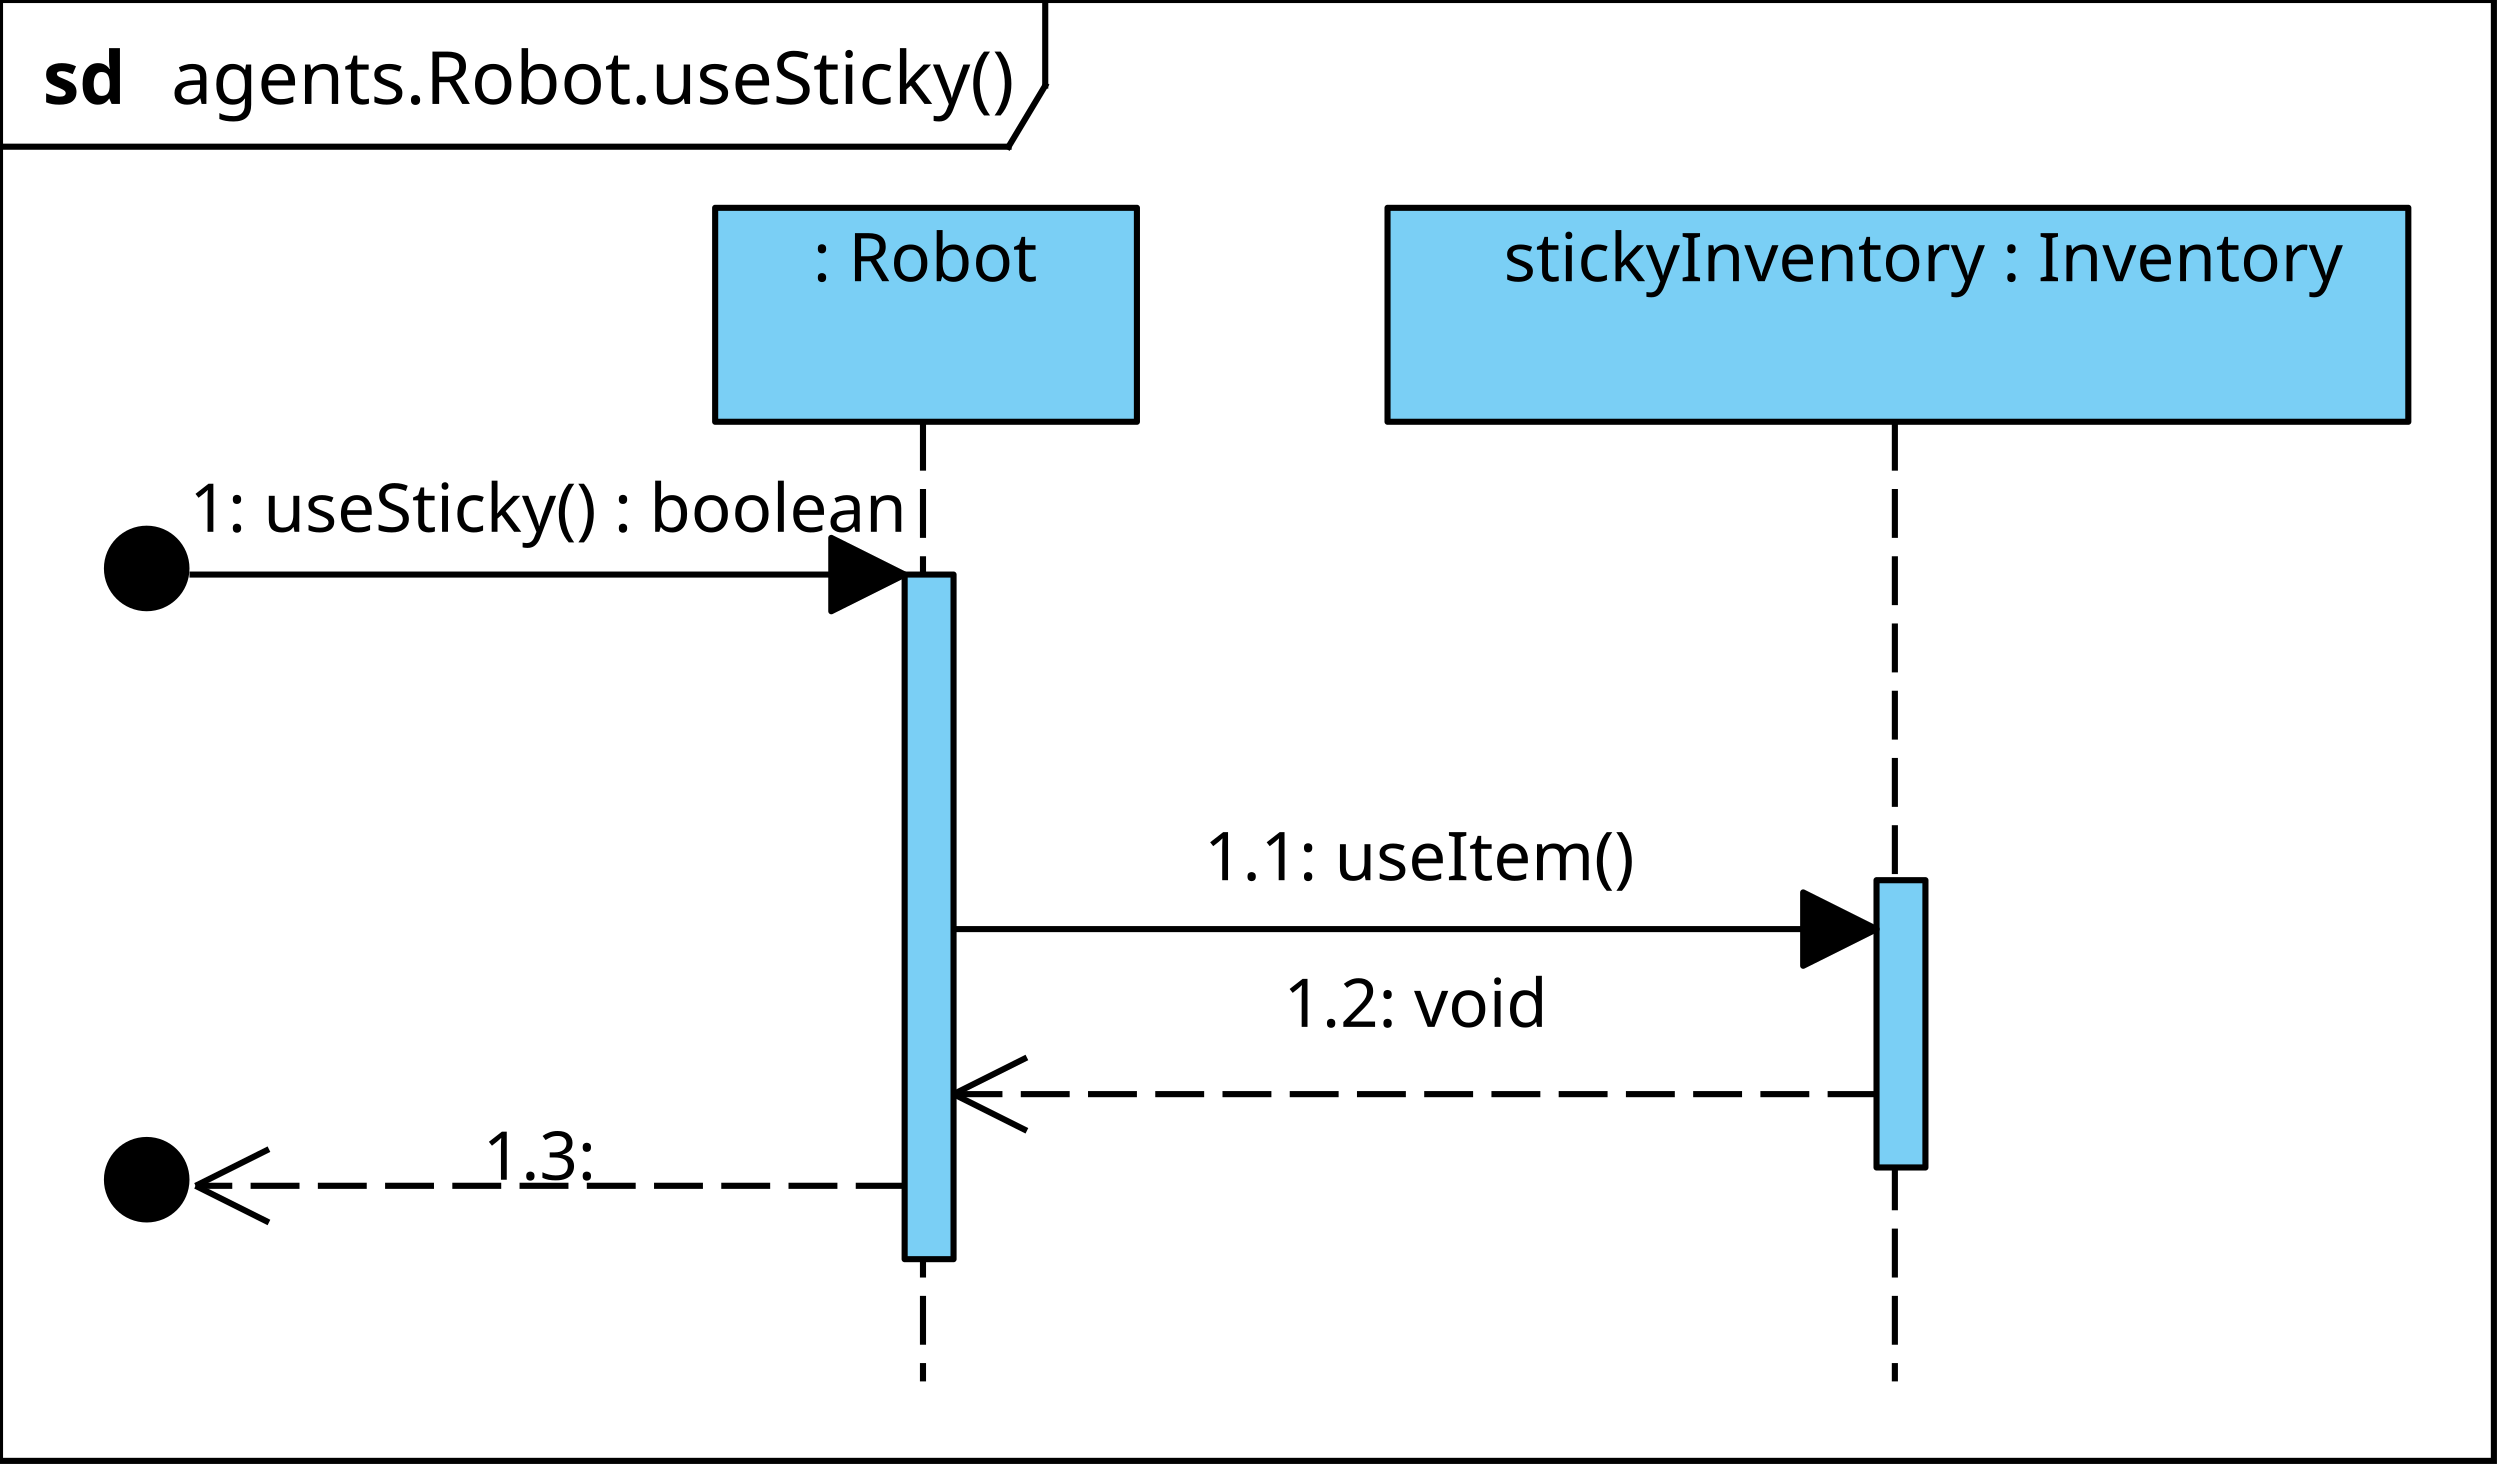
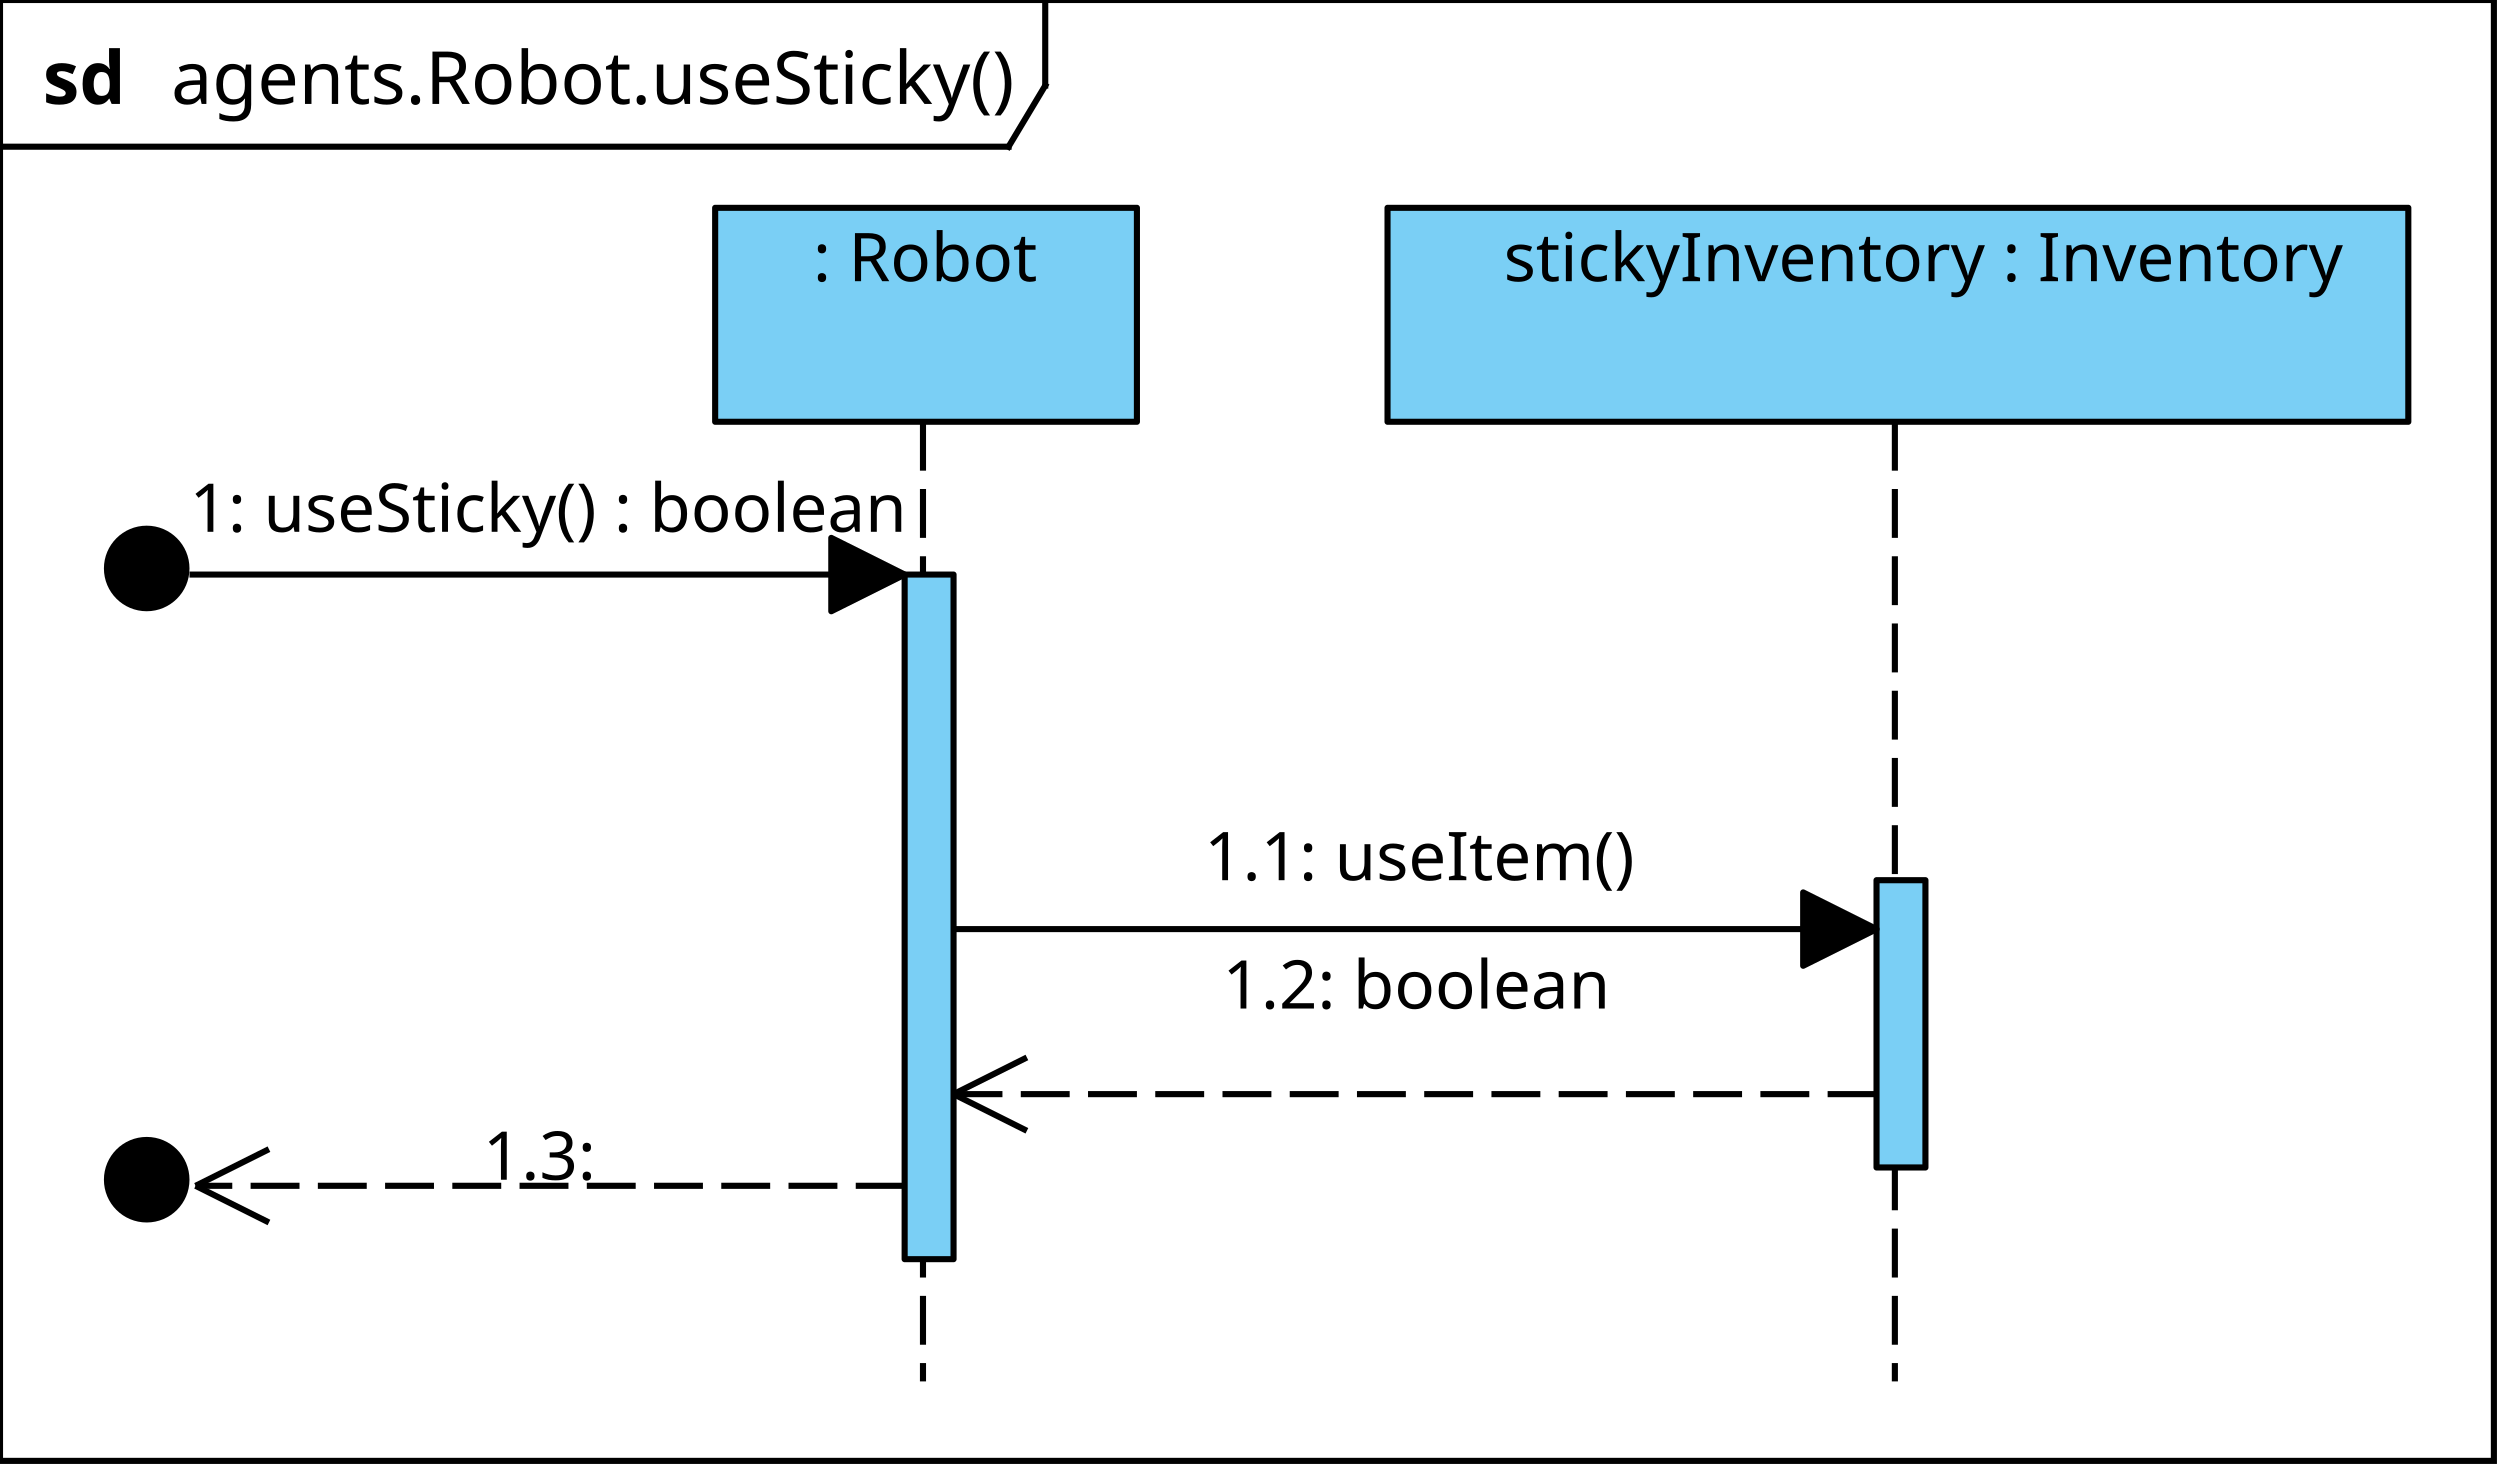
<svg xmlns="http://www.w3.org/2000/svg" fill-opacity="0" color-rendering="auto" color-interpolation="auto" stroke="rgb(0,0,0)" text-rendering="auto" stroke-linecap="square" width="409" stroke-miterlimit="10" stroke-opacity="0" shape-rendering="auto" fill="rgb(0,0,0)" stroke-dasharray="none" font-weight="normal" stroke-width="1" height="240" font-family="'Dialog'" font-style="normal" stroke-linejoin="miter" font-size="12" stroke-dashoffset="0" image-rendering="auto">
  <defs id="genericDefs" />
  <g>
    <defs id="defs1">
      <clipPath clipPathUnits="userSpaceOnUse" id="clipPath1">
        <path d="M-7 -7 L81 -7 L81 203 L-7 203 L-7 -7 Z" />
      </clipPath>
      <clipPath clipPathUnits="userSpaceOnUse" id="clipPath2">
        <path d="M-7 -7 L26 -7 L26 31 L-7 31 L-7 -7 Z" />
      </clipPath>
      <clipPath clipPathUnits="userSpaceOnUse" id="clipPath3">
        <path d="M-7 -7 L19 -7 L19 123 L-7 123 L-7 -7 Z" />
      </clipPath>
      <clipPath clipPathUnits="userSpaceOnUse" id="clipPath4">
        <path d="M-7 -7 L179 -7 L179 203 L-7 203 L-7 -7 Z" />
      </clipPath>
      <clipPath clipPathUnits="userSpaceOnUse" id="clipPath5">
        <path d="M-7 -7 L19 -7 L19 58 L-7 58 L-7 -7 Z" />
      </clipPath>
      <clipPath clipPathUnits="userSpaceOnUse" id="clipPath6">
        <path d="M-168 -15 L336 -15 L336 30 L-168 30 L-168 -15 Z" />
      </clipPath>
      <clipPath clipPathUnits="userSpaceOnUse" id="clipPath7">
        <path d="M-70 -15 L140 -15 L140 30 L-70 30 L-70 -15 Z" />
      </clipPath>
      <clipPath clipPathUnits="userSpaceOnUse" id="clipPath8">
        <path d="M0 0 L255 0 L255 104 L0 104 L0 0 Z" />
      </clipPath>
      <clipPath clipPathUnits="userSpaceOnUse" id="clipPath9">
        <path d="M0 0 L221 0 L221 104 L0 104 L0 0 Z" />
      </clipPath>
      <clipPath clipPathUnits="userSpaceOnUse" id="clipPath10">
        <path d="M0 0 L220 0 L220 104 L0 104 L0 0 Z" />
      </clipPath>
      <clipPath clipPathUnits="userSpaceOnUse" id="clipPath11">
-         <path d="M-62 -15 L124 -15 L124 30 L-62 30 L-62 -15 Z" />
+         <path d="M-81 -15 L162 -15 L162 30 L-81 30 L-81 -15 Z" />
      </clipPath>
      <clipPath clipPathUnits="userSpaceOnUse" id="clipPath12">
        <path d="M-42 -15 L84 -15 L84 30 L-42 30 L-42 -15 Z" />
      </clipPath>
      <clipPath clipPathUnits="userSpaceOnUse" id="clipPath13">
        <path d="M-154 -14 L308 -14 L308 28 L-154 28 L-154 -14 Z" />
      </clipPath>
      <clipPath clipPathUnits="userSpaceOnUse" id="clipPath14">
        <path d="M-88 -15 L176 -15 L176 30 L-88 30 L-88 -15 Z" />
      </clipPath>
    </defs>
    <g fill="white" text-rendering="geometricPrecision" fill-opacity="1" stroke-opacity="1" stroke="white">
      <rect x="0" width="409" height="240" y="0" stroke="none" />
      <rect x="13" y="38" transform="translate(-13,-38)" fill="none" width="408" height="239" stroke="black" />
      <text x="20" y="55" transform="translate(-13,-38)" fill="black" stroke="none" font-weight="bold" xml:space="preserve">sd</text>
      <text fill="black" x="41" xml:space="preserve" y="55" transform="translate(-13,-38)" stroke="none">agents.Robot.useSticky()</text>
      <line transform="translate(-13,-38)" fill="none" x1="13" x2="178" y1="62" y2="62" stroke="black" />
      <line transform="translate(-13,-38)" fill="none" x1="184" x2="184" y1="38" y2="52" stroke="black" />
      <line transform="translate(-13,-38)" fill="none" x1="184" x2="178" y1="52" y2="62" stroke="black" />
    </g>
    <g font-size="11" transform="translate(117,34)" fill-opacity="1" fill="rgb(122,207,245)" text-rendering="geometricPrecision" font-family="sans-serif" stroke="rgb(122,207,245)" stroke-opacity="1">
      <rect x="0" width="69" height="35" y="0" clip-path="url(#clipPath1)" stroke="none" />
    </g>
    <g font-size="11" stroke-linecap="butt" transform="translate(117,34)" fill-opacity="1" fill="black" text-rendering="geometricPrecision" font-family="sans-serif" stroke-linejoin="round" stroke="black" stroke-opacity="1" stroke-miterlimit="0">
      <rect fill="none" x="0" width="69" height="35" y="0" clip-path="url(#clipPath1)" />
      <line clip-path="url(#clipPath1)" fill="none" x1="34" x2="34" y1="35" stroke-linejoin="bevel" y2="192" stroke-dasharray="8,3" />
    </g>
    <g font-size="11" transform="translate(17,84)" fill-opacity="1" fill="black" text-rendering="geometricPrecision" font-family="sans-serif" stroke="black" stroke-opacity="1">
      <circle r="7" clip-path="url(#clipPath2)" cx="7" cy="9" stroke="none" />
    </g>
    <g font-size="11" transform="translate(148,94)" fill-opacity="1" fill="rgb(122,207,245)" text-rendering="geometricPrecision" font-family="sans-serif" stroke="rgb(122,207,245)" stroke-opacity="1">
      <rect x="0" width="8" height="112" y="0" clip-path="url(#clipPath3)" stroke="none" />
    </g>
    <g font-size="11" stroke-linecap="butt" transform="translate(148,94)" fill-opacity="1" fill="black" text-rendering="geometricPrecision" font-family="sans-serif" stroke-linejoin="round" stroke="black" stroke-opacity="1" stroke-miterlimit="0">
      <rect fill="none" x="0" width="8" height="112" y="0" clip-path="url(#clipPath3)" />
    </g>
    <g font-size="11" transform="translate(227,34)" fill-opacity="1" fill="rgb(122,207,245)" text-rendering="geometricPrecision" font-family="sans-serif" stroke="rgb(122,207,245)" stroke-opacity="1">
      <rect x="0" width="167" height="35" y="0" clip-path="url(#clipPath4)" stroke="none" />
    </g>
    <g font-size="11" stroke-linecap="butt" transform="translate(227,34)" fill-opacity="1" fill="black" text-rendering="geometricPrecision" font-family="sans-serif" stroke-linejoin="round" stroke="black" stroke-opacity="1" stroke-miterlimit="0">
      <rect fill="none" x="0" width="167" height="35" y="0" clip-path="url(#clipPath4)" />
      <line clip-path="url(#clipPath4)" fill="none" x1="83" x2="83" y1="35" stroke-linejoin="bevel" y2="192" stroke-dasharray="8,3" />
    </g>
    <g font-size="11" transform="translate(307,144)" fill-opacity="1" fill="rgb(122,207,245)" text-rendering="geometricPrecision" font-family="sans-serif" stroke="rgb(122,207,245)" stroke-opacity="1">
      <rect x="0" width="8" height="47" y="0" clip-path="url(#clipPath5)" stroke="none" />
    </g>
    <g font-size="11" stroke-linecap="butt" transform="translate(307,144)" fill-opacity="1" fill="black" text-rendering="geometricPrecision" font-family="sans-serif" stroke-linejoin="round" stroke="black" stroke-opacity="1" stroke-miterlimit="0">
      <rect fill="none" x="0" width="8" height="47" y="0" clip-path="url(#clipPath5)" />
    </g>
    <g font-size="11" transform="translate(17,184)" fill-opacity="1" fill="black" text-rendering="geometricPrecision" font-family="sans-serif" stroke="black" stroke-opacity="1">
      <circle r="7" clip-path="url(#clipPath2)" cx="7" cy="9" stroke="none" />
    </g>
    <g font-size="11" transform="translate(227,34)" fill-opacity="1" fill="black" text-rendering="geometricPrecision" font-family="sans-serif" stroke="black" stroke-opacity="1">
      <text x="19" xml:space="preserve" y="12" clip-path="url(#clipPath6)" stroke="none">stickyInventory : Inventory</text>
    </g>
    <g font-size="11" transform="translate(117,34)" fill-opacity="1" fill="black" text-rendering="geometricPrecision" font-family="sans-serif" stroke="black" stroke-opacity="1">
      <text x="16" xml:space="preserve" y="12" clip-path="url(#clipPath7)" stroke="none">: Robot</text>
    </g>
    <g font-size="11" stroke-linecap="butt" transform="translate(106,102)" fill-opacity="1" fill="black" text-rendering="geometricPrecision" font-family="sans-serif" stroke-linejoin="round" stroke="black" stroke-opacity="1">
      <line y2="50" fill="none" x1="50" clip-path="url(#clipPath8)" x2="201" y1="50" />
      <polygon points=" 201 50 189 44 189 56" clip-path="url(#clipPath8)" stroke="none" />
      <polygon fill="none" points=" 201 50 189 44 189 56" clip-path="url(#clipPath8)" />
    </g>
    <g font-size="11" stroke-linecap="butt" transform="translate(-19,44)" fill-opacity="1" fill="black" text-rendering="geometricPrecision" font-family="sans-serif" stroke-linejoin="round" stroke="black" stroke-opacity="1">
      <line y2="50" fill="none" x1="50" clip-path="url(#clipPath9)" x2="167" y1="50" />
      <polygon points=" 167 50 155 44 155 56" clip-path="url(#clipPath9)" stroke="none" />
      <polygon fill="none" points=" 167 50 155 44 155 56" clip-path="url(#clipPath9)" />
    </g>
    <g font-size="11" stroke-linecap="butt" transform="translate(-18,144)" fill-opacity="1" fill="black" text-rendering="geometricPrecision" font-family="sans-serif" stroke-linejoin="round" stroke-dasharray="8,3" stroke="black" stroke-opacity="1" stroke-miterlimit="0">
      <line y2="50" fill="none" x1="166" clip-path="url(#clipPath10)" x2="50" y1="50" />
      <line clip-path="url(#clipPath10)" fill="none" x1="50" x2="62" y1="50" y2="56" stroke-dasharray="none" stroke-miterlimit="10" />
      <line clip-path="url(#clipPath10)" fill="none" x1="50" x2="62" y1="50" y2="44" stroke-dasharray="none" stroke-miterlimit="10" />
    </g>
    <g font-size="11" stroke-linecap="butt" transform="translate(106,129)" fill-opacity="1" fill="black" text-rendering="geometricPrecision" font-family="sans-serif" stroke-linejoin="round" stroke-dasharray="8,3" stroke="black" stroke-opacity="1" stroke-miterlimit="0">
      <line y2="50" fill="none" x1="201" clip-path="url(#clipPath8)" x2="50" y1="50" />
      <line clip-path="url(#clipPath8)" fill="none" x1="50" x2="62" y1="50" y2="56" stroke-dasharray="none" stroke-miterlimit="10" />
      <line clip-path="url(#clipPath8)" fill="none" x1="50" x2="62" y1="50" y2="44" stroke-dasharray="none" stroke-miterlimit="10" />
    </g>
-     <g font-size="11" transform="translate(200,156)" fill-opacity="1" fill="black" text-rendering="geometricPrecision" font-family="sans-serif" stroke="black" stroke-opacity="1">
-       <text x="10" xml:space="preserve" y="12" clip-path="url(#clipPath11)" stroke="none">1.2: void</text>
+     <g font-size="11" transform="translate(190,153)" fill-opacity="1" fill="black" text-rendering="geometricPrecision" font-family="sans-serif" stroke="black" stroke-opacity="1">
+       <text x="10" xml:space="preserve" y="12" clip-path="url(#clipPath11)" stroke="none">1.2: boolean</text>
    </g>
    <g font-size="11" transform="translate(68,181)" fill-opacity="1" fill="black" text-rendering="geometricPrecision" font-family="sans-serif" stroke="black" stroke-opacity="1">
      <text x="11" xml:space="preserve" y="12" clip-path="url(#clipPath12)" stroke="none">1.3:</text>
    </g>
    <g font-size="11" transform="translate(12,75)" fill-opacity="1" fill="black" text-rendering="geometricPrecision" font-family="sans-serif" stroke="black" stroke-opacity="1">
      <text x="19" xml:space="preserve" y="12" clip-path="url(#clipPath13)" stroke="none">1: useSticky() : boolean</text>
    </g>
    <g font-size="11" transform="translate(187,132)" fill-opacity="1" fill="black" text-rendering="geometricPrecision" font-family="sans-serif" stroke="black" stroke-opacity="1">
      <text x="10" xml:space="preserve" y="12" clip-path="url(#clipPath14)" stroke="none">1.1: useItem()</text>
    </g>
  </g>
</svg>
